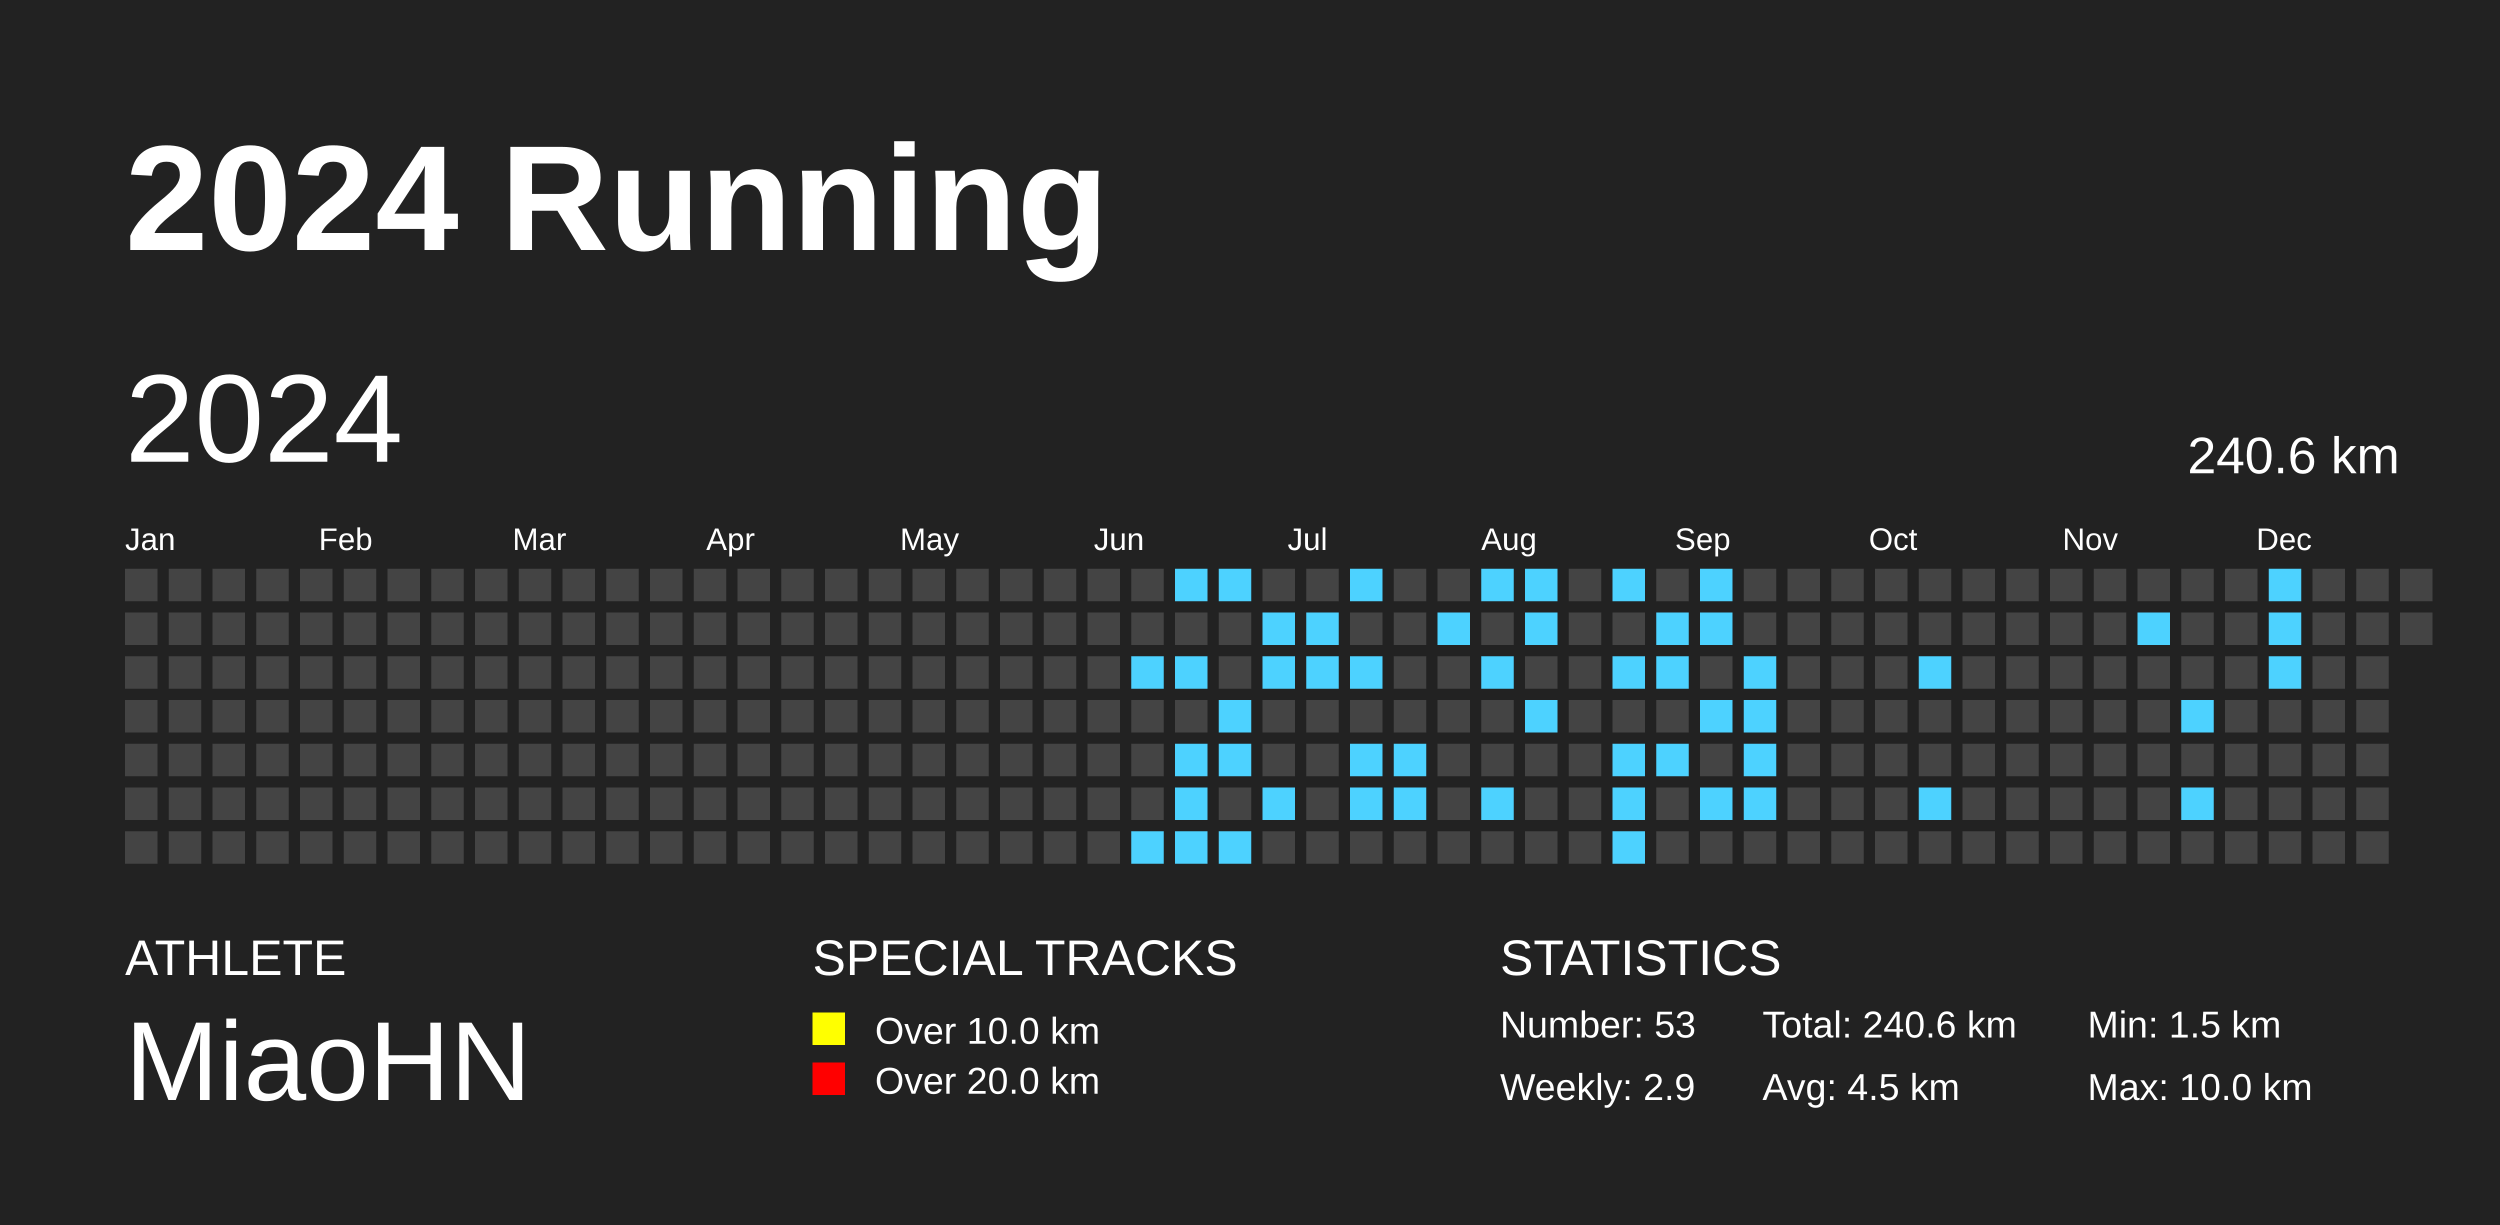
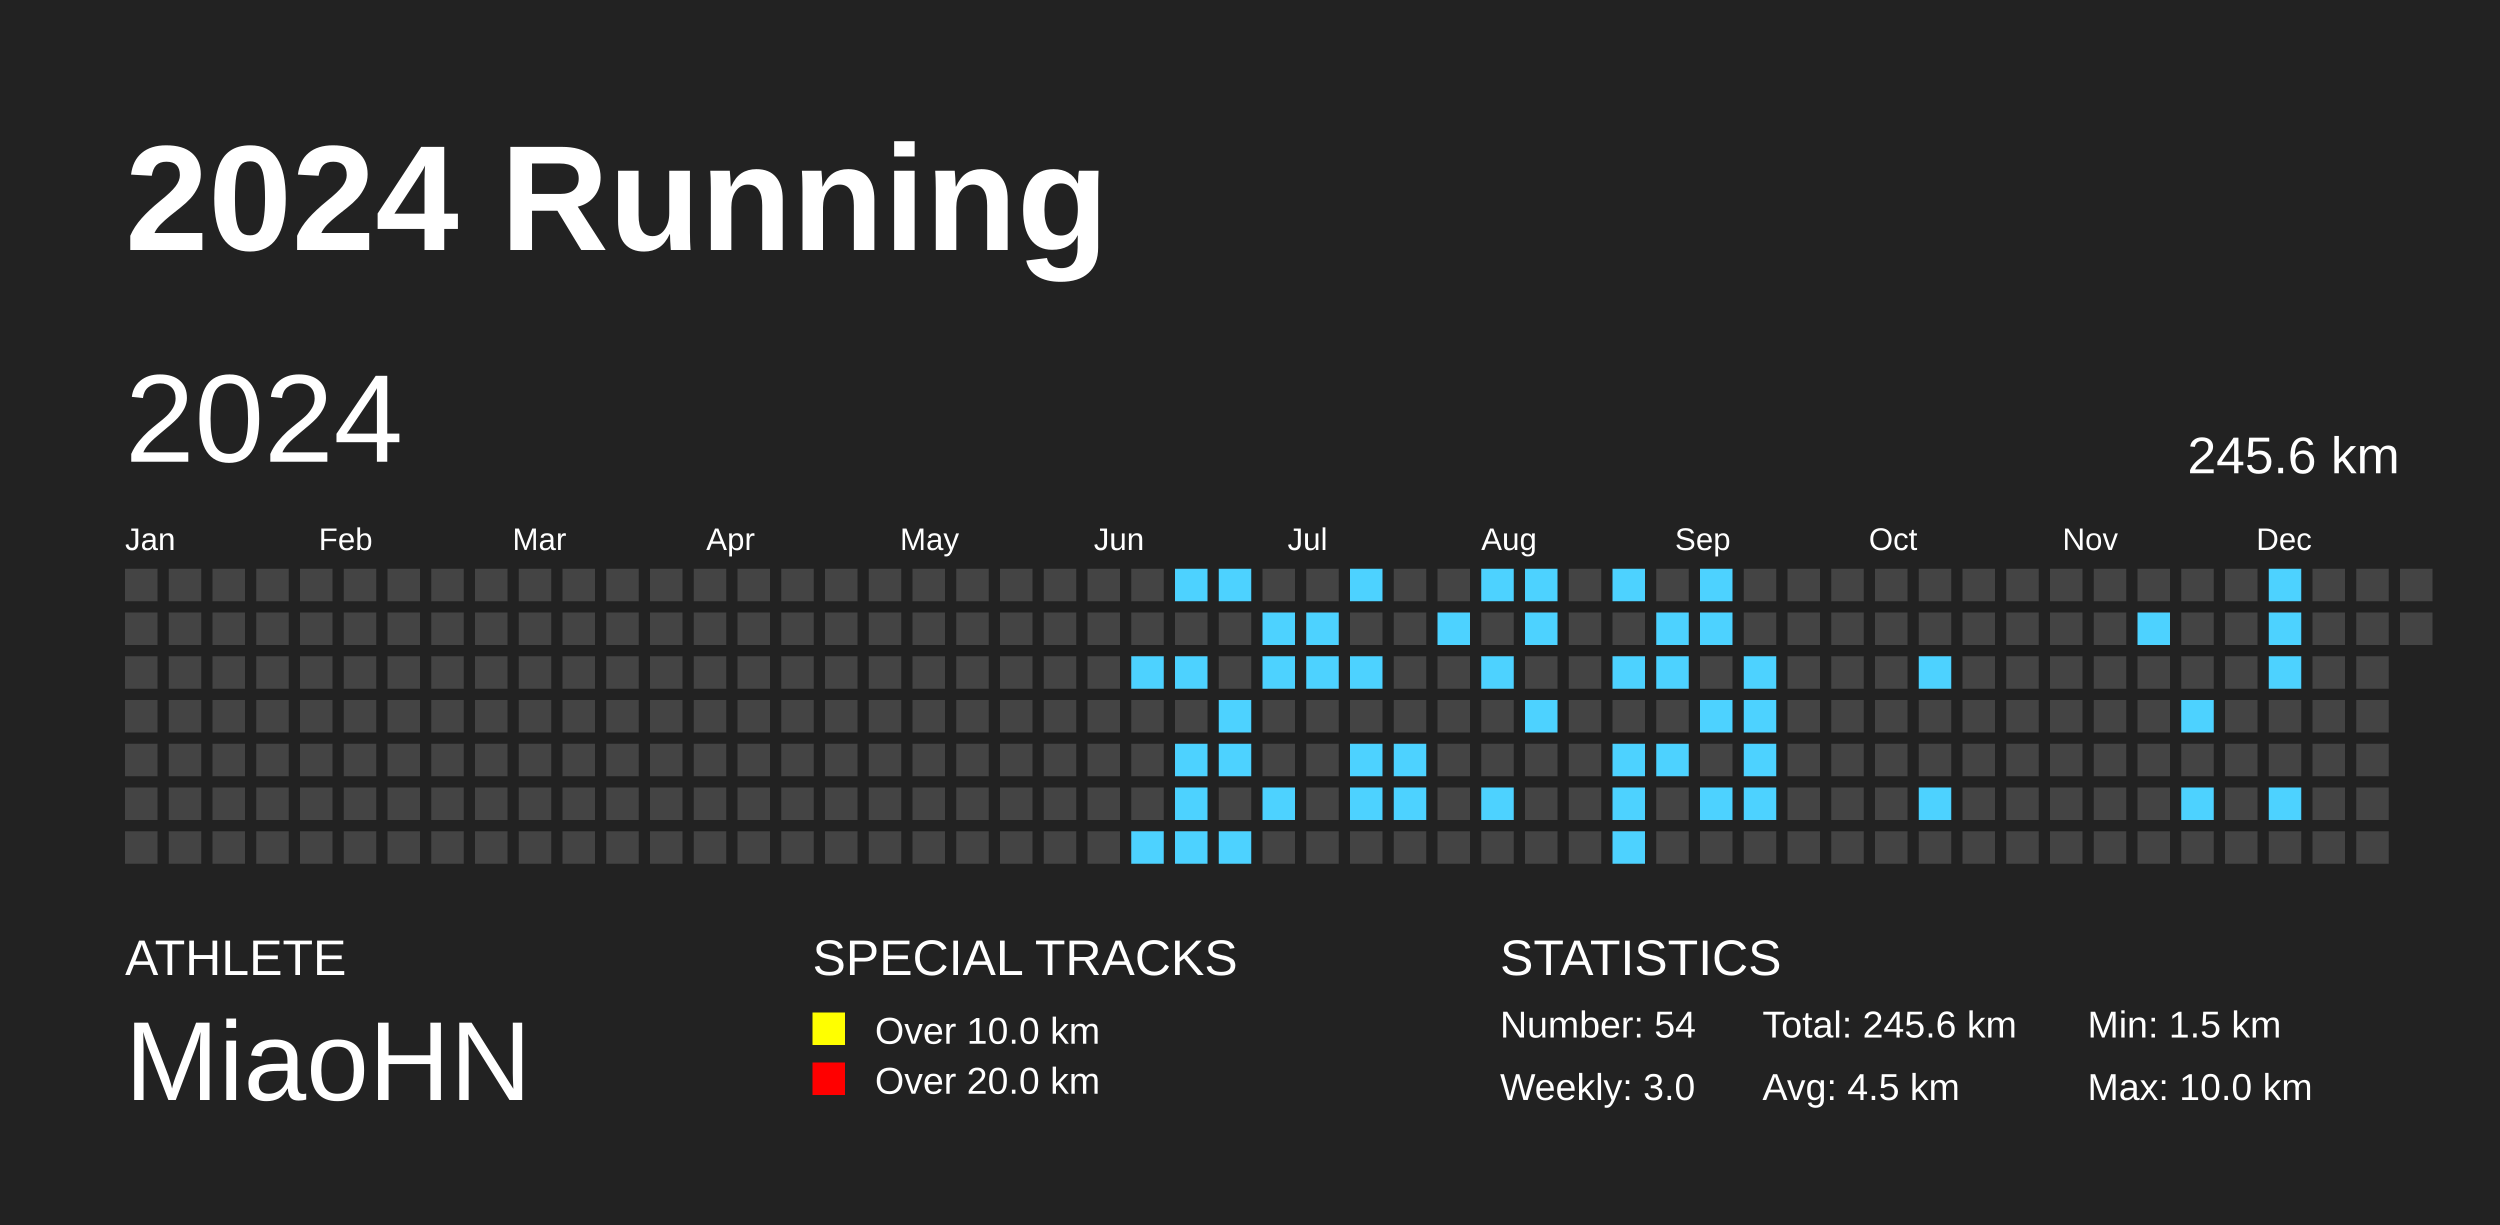
<svg xmlns="http://www.w3.org/2000/svg" baseProfile="full" height="98mm" version="1.1" viewBox="0,0,200,98" width="200mm">
  <defs />
  <rect fill="#222222" height="98" width="200" x="0" y="0" />
  <text fill="#FFFFFF" style="font-size:12px; font-family:Arial; font-weight:bold;" x="10" y="20">2024 Running</text>
  <text fill="#FFFFFF" style="font-size:4px; font-family:Arial" x="10" y="78">ATHLETE</text>
  <text fill="#FFFFFF" style="font-size:9px; font-family:Arial" x="10" y="88">MiaoHN</text>
  <text fill="#FFFFFF" style="font-size:4px; font-family:Arial" x="65" y="78">SPECIAL TRACKS</text>
  <rect fill="yellow" height="2.6" width="2.6" x="65" y="81" />
  <text fill="#FFFFFF" style="font-size:3px; font-family:Arial" x="70" y="83.5">Over 10.0 km</text>
  <rect fill="red" height="2.6" width="2.6" x="65" y="85" />
  <text fill="#FFFFFF" style="font-size:3px; font-family:Arial" x="70" y="87.5">Over 20.0 km</text>
  <text fill="#FFFFFF" style="font-size:4px; font-family:Arial" x="120" y="78">STATISTICS</text>
-   <text fill="#FFFFFF" style="font-size:3px; font-family:Arial" x="120" y="83">Number: 53</text>
-   <text fill="#FFFFFF" style="font-size:3px; font-family:Arial" x="120" y="88">Weekly: 2.9</text>
-   <text fill="#FFFFFF" style="font-size:3px; font-family:Arial" x="141" y="83">Total: 240.6 km</text>
+   <text fill="#FFFFFF" style="font-size:3px; font-family:Arial" x="120" y="83">Number: 54</text>
+   <text fill="#FFFFFF" style="font-size:3px; font-family:Arial" x="120" y="88">Weekly: 3.0</text>
+   <text fill="#FFFFFF" style="font-size:3px; font-family:Arial" x="141" y="83">Total: 245.6 km</text>
  <text fill="#FFFFFF" style="font-size:3px; font-family:Arial" x="141" y="88">Avg: 4.5 km</text>
  <text fill="#FFFFFF" style="font-size:3px; font-family:Arial" x="167" y="83">Min: 1.5 km</text>
  <text fill="#FFFFFF" style="font-size:3px; font-family:Arial" x="167" y="88">Max: 10.0 km</text>
  <text dominant-baseline="hanging" fill="#FFFFFF" style="font-size:10.0px; font-family:Arial;" x="10" y="30">2024</text>
-   <text dominant-baseline="hanging" fill="#FFFFFF" style="font-size:4.125px; font-family:Arial;" x="175" y="35">240.6 km</text>
+   <text dominant-baseline="hanging" fill="#FFFFFF" style="font-size:4.125px; font-family:Arial;" x="175" y="35">245.6 km</text>
  <text fill="#FFFFFF" style="font-size:2.5px; font-family:Arial" x="10.0" y="44">Jan</text>
  <text fill="#FFFFFF" style="font-size:2.5px; font-family:Arial" x="25.5" y="44">Feb</text>
  <text fill="#FFFFFF" style="font-size:2.5px; font-family:Arial" x="41.0" y="44">Mar</text>
  <text fill="#FFFFFF" style="font-size:2.5px; font-family:Arial" x="56.5" y="44">Apr</text>
  <text fill="#FFFFFF" style="font-size:2.5px; font-family:Arial" x="72.0" y="44">May</text>
  <text fill="#FFFFFF" style="font-size:2.5px; font-family:Arial" x="87.5" y="44">Jun</text>
  <text fill="#FFFFFF" style="font-size:2.5px; font-family:Arial" x="103.0" y="44">Jul</text>
  <text fill="#FFFFFF" style="font-size:2.5px; font-family:Arial" x="118.5" y="44">Aug</text>
  <text fill="#FFFFFF" style="font-size:2.5px; font-family:Arial" x="134.0" y="44">Sep</text>
  <text fill="#FFFFFF" style="font-size:2.5px; font-family:Arial" x="149.5" y="44">Oct</text>
  <text fill="#FFFFFF" style="font-size:2.5px; font-family:Arial" x="165.0" y="44">Nov</text>
  <text fill="#FFFFFF" style="font-size:2.5px; font-family:Arial" x="180.5" y="44">Dec</text>
  <rect fill="#444444" height="2.6" width="2.6" x="10.0" y="45.5" />
  <rect fill="#444444" height="2.6" width="2.6" x="10.0" y="49.0" />
  <rect fill="#444444" height="2.6" width="2.6" x="10.0" y="52.5" />
  <rect fill="#444444" height="2.6" width="2.6" x="10.0" y="56.0" />
  <rect fill="#444444" height="2.6" width="2.6" x="10.0" y="59.5" />
  <rect fill="#444444" height="2.6" width="2.6" x="10.0" y="63.0" />
  <rect fill="#444444" height="2.6" width="2.6" x="10.0" y="66.5" />
  <rect fill="#444444" height="2.6" width="2.6" x="13.5" y="45.5" />
  <rect fill="#444444" height="2.6" width="2.6" x="13.5" y="49.0" />
  <rect fill="#444444" height="2.6" width="2.6" x="13.5" y="52.5" />
  <rect fill="#444444" height="2.6" width="2.6" x="13.5" y="56.0" />
  <rect fill="#444444" height="2.6" width="2.6" x="13.5" y="59.5" />
  <rect fill="#444444" height="2.6" width="2.6" x="13.5" y="63.0" />
  <rect fill="#444444" height="2.6" width="2.6" x="13.5" y="66.5" />
  <rect fill="#444444" height="2.6" width="2.6" x="17.0" y="45.5" />
  <rect fill="#444444" height="2.6" width="2.6" x="17.0" y="49.0" />
  <rect fill="#444444" height="2.6" width="2.6" x="17.0" y="52.5" />
  <rect fill="#444444" height="2.6" width="2.6" x="17.0" y="56.0" />
  <rect fill="#444444" height="2.6" width="2.6" x="17.0" y="59.5" />
  <rect fill="#444444" height="2.6" width="2.6" x="17.0" y="63.0" />
  <rect fill="#444444" height="2.6" width="2.6" x="17.0" y="66.5" />
  <rect fill="#444444" height="2.6" width="2.6" x="20.5" y="45.5" />
  <rect fill="#444444" height="2.6" width="2.6" x="20.5" y="49.0" />
  <rect fill="#444444" height="2.6" width="2.6" x="20.5" y="52.5" />
  <rect fill="#444444" height="2.6" width="2.6" x="20.5" y="56.0" />
  <rect fill="#444444" height="2.6" width="2.6" x="20.5" y="59.5" />
  <rect fill="#444444" height="2.6" width="2.6" x="20.5" y="63.0" />
  <rect fill="#444444" height="2.6" width="2.6" x="20.5" y="66.5" />
  <rect fill="#444444" height="2.6" width="2.6" x="24.0" y="45.5" />
  <rect fill="#444444" height="2.6" width="2.6" x="24.0" y="49.0" />
  <rect fill="#444444" height="2.6" width="2.6" x="24.0" y="52.5" />
  <rect fill="#444444" height="2.6" width="2.6" x="24.0" y="56.0" />
  <rect fill="#444444" height="2.6" width="2.6" x="24.0" y="59.5" />
  <rect fill="#444444" height="2.6" width="2.6" x="24.0" y="63.0" />
  <rect fill="#444444" height="2.6" width="2.6" x="24.0" y="66.5" />
  <rect fill="#444444" height="2.6" width="2.6" x="27.5" y="45.5" />
  <rect fill="#444444" height="2.6" width="2.6" x="27.5" y="49.0" />
  <rect fill="#444444" height="2.6" width="2.6" x="27.5" y="52.5" />
  <rect fill="#444444" height="2.6" width="2.6" x="27.5" y="56.0" />
  <rect fill="#444444" height="2.6" width="2.6" x="27.5" y="59.5" />
  <rect fill="#444444" height="2.6" width="2.6" x="27.5" y="63.0" />
  <rect fill="#444444" height="2.6" width="2.6" x="27.5" y="66.5" />
  <rect fill="#444444" height="2.6" width="2.6" x="31.0" y="45.5" />
  <rect fill="#444444" height="2.6" width="2.6" x="31.0" y="49.0" />
  <rect fill="#444444" height="2.6" width="2.6" x="31.0" y="52.5" />
  <rect fill="#444444" height="2.6" width="2.6" x="31.0" y="56.0" />
  <rect fill="#444444" height="2.6" width="2.6" x="31.0" y="59.5" />
  <rect fill="#444444" height="2.6" width="2.6" x="31.0" y="63.0" />
  <rect fill="#444444" height="2.6" width="2.6" x="31.0" y="66.5" />
  <rect fill="#444444" height="2.6" width="2.6" x="34.5" y="45.5" />
  <rect fill="#444444" height="2.6" width="2.6" x="34.5" y="49.0" />
  <rect fill="#444444" height="2.6" width="2.6" x="34.5" y="52.5" />
  <rect fill="#444444" height="2.6" width="2.6" x="34.5" y="56.0" />
  <rect fill="#444444" height="2.6" width="2.6" x="34.5" y="59.5" />
  <rect fill="#444444" height="2.6" width="2.6" x="34.5" y="63.0" />
  <rect fill="#444444" height="2.6" width="2.6" x="34.5" y="66.5" />
  <rect fill="#444444" height="2.6" width="2.6" x="38.0" y="45.5" />
  <rect fill="#444444" height="2.6" width="2.6" x="38.0" y="49.0" />
  <rect fill="#444444" height="2.6" width="2.6" x="38.0" y="52.5" />
  <rect fill="#444444" height="2.6" width="2.6" x="38.0" y="56.0" />
  <rect fill="#444444" height="2.6" width="2.6" x="38.0" y="59.5" />
  <rect fill="#444444" height="2.6" width="2.6" x="38.0" y="63.0" />
  <rect fill="#444444" height="2.6" width="2.6" x="38.0" y="66.5" />
  <rect fill="#444444" height="2.6" width="2.6" x="41.5" y="45.5" />
  <rect fill="#444444" height="2.6" width="2.6" x="41.5" y="49.0" />
  <rect fill="#444444" height="2.6" width="2.6" x="41.5" y="52.5" />
  <rect fill="#444444" height="2.6" width="2.6" x="41.5" y="56.0" />
  <rect fill="#444444" height="2.6" width="2.6" x="41.5" y="59.5" />
  <rect fill="#444444" height="2.6" width="2.6" x="41.5" y="63.0" />
  <rect fill="#444444" height="2.6" width="2.6" x="41.5" y="66.5" />
  <rect fill="#444444" height="2.6" width="2.6" x="45.0" y="45.5" />
  <rect fill="#444444" height="2.6" width="2.6" x="45.0" y="49.0" />
  <rect fill="#444444" height="2.6" width="2.6" x="45.0" y="52.5" />
  <rect fill="#444444" height="2.6" width="2.6" x="45.0" y="56.0" />
  <rect fill="#444444" height="2.6" width="2.6" x="45.0" y="59.5" />
  <rect fill="#444444" height="2.6" width="2.6" x="45.0" y="63.0" />
  <rect fill="#444444" height="2.6" width="2.6" x="45.0" y="66.5" />
  <rect fill="#444444" height="2.6" width="2.6" x="48.5" y="45.5" />
  <rect fill="#444444" height="2.6" width="2.6" x="48.5" y="49.0" />
  <rect fill="#444444" height="2.6" width="2.6" x="48.5" y="52.5" />
  <rect fill="#444444" height="2.6" width="2.6" x="48.5" y="56.0" />
  <rect fill="#444444" height="2.6" width="2.6" x="48.5" y="59.5" />
  <rect fill="#444444" height="2.6" width="2.6" x="48.5" y="63.0" />
  <rect fill="#444444" height="2.6" width="2.6" x="48.5" y="66.5" />
  <rect fill="#444444" height="2.6" width="2.6" x="52.0" y="45.5" />
  <rect fill="#444444" height="2.6" width="2.6" x="52.0" y="49.0" />
  <rect fill="#444444" height="2.6" width="2.6" x="52.0" y="52.5" />
  <rect fill="#444444" height="2.6" width="2.6" x="52.0" y="56.0" />
  <rect fill="#444444" height="2.6" width="2.6" x="52.0" y="59.5" />
  <rect fill="#444444" height="2.6" width="2.6" x="52.0" y="63.0" />
  <rect fill="#444444" height="2.6" width="2.6" x="52.0" y="66.5" />
  <rect fill="#444444" height="2.6" width="2.6" x="55.5" y="45.5" />
  <rect fill="#444444" height="2.6" width="2.6" x="55.5" y="49.0" />
  <rect fill="#444444" height="2.6" width="2.6" x="55.5" y="52.5" />
  <rect fill="#444444" height="2.6" width="2.6" x="55.5" y="56.0" />
  <rect fill="#444444" height="2.6" width="2.6" x="55.5" y="59.5" />
  <rect fill="#444444" height="2.6" width="2.6" x="55.5" y="63.0" />
  <rect fill="#444444" height="2.6" width="2.6" x="55.5" y="66.5" />
  <rect fill="#444444" height="2.6" width="2.6" x="59.0" y="45.5" />
  <rect fill="#444444" height="2.6" width="2.6" x="59.0" y="49.0" />
  <rect fill="#444444" height="2.6" width="2.6" x="59.0" y="52.5" />
  <rect fill="#444444" height="2.6" width="2.6" x="59.0" y="56.0" />
  <rect fill="#444444" height="2.6" width="2.6" x="59.0" y="59.5" />
  <rect fill="#444444" height="2.6" width="2.6" x="59.0" y="63.0" />
  <rect fill="#444444" height="2.6" width="2.6" x="59.0" y="66.5" />
  <rect fill="#444444" height="2.6" width="2.6" x="62.5" y="45.5" />
  <rect fill="#444444" height="2.6" width="2.6" x="62.5" y="49.0" />
  <rect fill="#444444" height="2.6" width="2.6" x="62.5" y="52.5" />
  <rect fill="#444444" height="2.6" width="2.6" x="62.5" y="56.0" />
  <rect fill="#444444" height="2.6" width="2.6" x="62.5" y="59.5" />
  <rect fill="#444444" height="2.6" width="2.6" x="62.5" y="63.0" />
  <rect fill="#444444" height="2.6" width="2.6" x="62.5" y="66.5" />
  <rect fill="#444444" height="2.6" width="2.6" x="66.0" y="45.5" />
  <rect fill="#444444" height="2.6" width="2.6" x="66.0" y="49.0" />
  <rect fill="#444444" height="2.6" width="2.6" x="66.0" y="52.5" />
  <rect fill="#444444" height="2.6" width="2.6" x="66.0" y="56.0" />
  <rect fill="#444444" height="2.6" width="2.6" x="66.0" y="59.5" />
  <rect fill="#444444" height="2.6" width="2.6" x="66.0" y="63.0" />
  <rect fill="#444444" height="2.6" width="2.6" x="66.0" y="66.5" />
  <rect fill="#444444" height="2.6" width="2.6" x="69.5" y="45.5" />
  <rect fill="#444444" height="2.6" width="2.6" x="69.5" y="49.0" />
  <rect fill="#444444" height="2.6" width="2.6" x="69.5" y="52.5" />
  <rect fill="#444444" height="2.6" width="2.6" x="69.5" y="56.0" />
  <rect fill="#444444" height="2.6" width="2.6" x="69.5" y="59.5" />
  <rect fill="#444444" height="2.6" width="2.6" x="69.5" y="63.0" />
  <rect fill="#444444" height="2.6" width="2.6" x="69.5" y="66.5" />
  <rect fill="#444444" height="2.6" width="2.6" x="73.0" y="45.5" />
  <rect fill="#444444" height="2.6" width="2.6" x="73.0" y="49.0" />
  <rect fill="#444444" height="2.6" width="2.6" x="73.0" y="52.5" />
  <rect fill="#444444" height="2.6" width="2.6" x="73.0" y="56.0" />
  <rect fill="#444444" height="2.6" width="2.6" x="73.0" y="59.5" />
  <rect fill="#444444" height="2.6" width="2.6" x="73.0" y="63.0" />
  <rect fill="#444444" height="2.6" width="2.6" x="73.0" y="66.5" />
  <rect fill="#444444" height="2.6" width="2.6" x="76.5" y="45.5" />
  <rect fill="#444444" height="2.6" width="2.6" x="76.5" y="49.0" />
  <rect fill="#444444" height="2.6" width="2.6" x="76.5" y="52.5" />
  <rect fill="#444444" height="2.6" width="2.6" x="76.5" y="56.0" />
  <rect fill="#444444" height="2.6" width="2.6" x="76.5" y="59.5" />
  <rect fill="#444444" height="2.6" width="2.6" x="76.5" y="63.0" />
  <rect fill="#444444" height="2.6" width="2.6" x="76.5" y="66.5" />
  <rect fill="#444444" height="2.6" width="2.6" x="80.0" y="45.5" />
  <rect fill="#444444" height="2.6" width="2.6" x="80.0" y="49.0" />
  <rect fill="#444444" height="2.6" width="2.6" x="80.0" y="52.5" />
  <rect fill="#444444" height="2.6" width="2.6" x="80.0" y="56.0" />
  <rect fill="#444444" height="2.6" width="2.6" x="80.0" y="59.5" />
  <rect fill="#444444" height="2.6" width="2.6" x="80.0" y="63.0" />
  <rect fill="#444444" height="2.6" width="2.6" x="80.0" y="66.5" />
  <rect fill="#444444" height="2.6" width="2.6" x="83.5" y="45.5" />
  <rect fill="#444444" height="2.6" width="2.6" x="83.5" y="49.0" />
  <rect fill="#444444" height="2.6" width="2.6" x="83.5" y="52.5" />
  <rect fill="#444444" height="2.6" width="2.6" x="83.5" y="56.0" />
  <rect fill="#444444" height="2.6" width="2.6" x="83.5" y="59.5" />
  <rect fill="#444444" height="2.6" width="2.6" x="83.5" y="63.0" />
  <rect fill="#444444" height="2.6" width="2.6" x="83.5" y="66.5" />
  <rect fill="#444444" height="2.6" width="2.6" x="87.0" y="45.5" />
  <rect fill="#444444" height="2.6" width="2.6" x="87.0" y="49.0" />
  <rect fill="#444444" height="2.6" width="2.6" x="87.0" y="52.5" />
  <rect fill="#444444" height="2.6" width="2.6" x="87.0" y="56.0" />
  <rect fill="#444444" height="2.6" width="2.6" x="87.0" y="59.5" />
  <rect fill="#444444" height="2.6" width="2.6" x="87.0" y="63.0" />
  <rect fill="#444444" height="2.6" width="2.6" x="87.0" y="66.5" />
  <rect fill="#444444" height="2.6" width="2.6" x="90.5" y="45.5" />
  <rect fill="#444444" height="2.6" width="2.6" x="90.5" y="49.0" />
  <rect fill="#4dd2ff" height="2.6" width="2.6" x="90.5" y="52.5" />
  <rect fill="#444444" height="2.6" width="2.6" x="90.5" y="56.0" />
  <rect fill="#444444" height="2.6" width="2.6" x="90.5" y="59.5" />
  <rect fill="#444444" height="2.6" width="2.6" x="90.5" y="63.0" />
  <rect fill="#4dd2ff" height="2.6" width="2.6" x="90.5" y="66.5" />
  <rect fill="#4dd2ff" height="2.6" width="2.6" x="94.0" y="45.5" />
  <rect fill="#444444" height="2.6" width="2.6" x="94.0" y="49.0" />
  <rect fill="#4dd2ff" height="2.6" width="2.6" x="94.0" y="52.5" />
  <rect fill="#444444" height="2.6" width="2.6" x="94.0" y="56.0" />
  <rect fill="#4dd2ff" height="2.6" width="2.6" x="94.0" y="59.5" />
  <rect fill="#4dd2ff" height="2.6" width="2.6" x="94.0" y="63.0" />
  <rect fill="#4dd2ff" height="2.6" width="2.6" x="94.0" y="66.5" />
  <rect fill="#4dd2ff" height="2.6" width="2.6" x="97.5" y="45.5" />
  <rect fill="#444444" height="2.6" width="2.6" x="97.5" y="49.0" />
  <rect fill="#444444" height="2.6" width="2.6" x="97.5" y="52.5" />
  <rect fill="#4dd2ff" height="2.6" width="2.6" x="97.5" y="56.0" />
  <rect fill="#4dd2ff" height="2.6" width="2.6" x="97.5" y="59.5" />
  <rect fill="#444444" height="2.6" width="2.6" x="97.5" y="63.0" />
  <rect fill="#4dd2ff" height="2.6" width="2.6" x="97.5" y="66.5" />
  <rect fill="#444444" height="2.6" width="2.6" x="101.0" y="45.5" />
  <rect fill="#4dd2ff" height="2.6" width="2.6" x="101.0" y="49.0" />
  <rect fill="#4dd2ff" height="2.6" width="2.6" x="101.0" y="52.5" />
  <rect fill="#444444" height="2.6" width="2.6" x="101.0" y="56.0" />
  <rect fill="#444444" height="2.6" width="2.6" x="101.0" y="59.5" />
  <rect fill="#4dd2ff" height="2.6" width="2.6" x="101.0" y="63.0" />
  <rect fill="#444444" height="2.6" width="2.6" x="101.0" y="66.5" />
  <rect fill="#444444" height="2.6" width="2.6" x="104.5" y="45.5" />
  <rect fill="#4dd2ff" height="2.6" width="2.6" x="104.5" y="49.0" />
  <rect fill="#4dd2ff" height="2.6" width="2.6" x="104.5" y="52.5" />
  <rect fill="#444444" height="2.6" width="2.6" x="104.5" y="56.0" />
  <rect fill="#444444" height="2.6" width="2.6" x="104.5" y="59.5" />
  <rect fill="#444444" height="2.6" width="2.6" x="104.5" y="63.0" />
  <rect fill="#444444" height="2.6" width="2.6" x="104.5" y="66.5" />
  <rect fill="#4dd2ff" height="2.6" width="2.6" x="108.0" y="45.5" />
  <rect fill="#444444" height="2.6" width="2.6" x="108.0" y="49.0" />
  <rect fill="#4dd2ff" height="2.6" width="2.6" x="108.0" y="52.5" />
  <rect fill="#444444" height="2.6" width="2.6" x="108.0" y="56.0" />
  <rect fill="#4dd2ff" height="2.6" width="2.6" x="108.0" y="59.5" />
  <rect fill="#4dd2ff" height="2.6" width="2.6" x="108.0" y="63.0" />
  <rect fill="#444444" height="2.6" width="2.6" x="108.0" y="66.5" />
  <rect fill="#444444" height="2.6" width="2.6" x="111.5" y="45.5" />
  <rect fill="#444444" height="2.6" width="2.6" x="111.5" y="49.0" />
  <rect fill="#444444" height="2.6" width="2.6" x="111.5" y="52.5" />
  <rect fill="#444444" height="2.6" width="2.6" x="111.5" y="56.0" />
  <rect fill="#4dd2ff" height="2.6" width="2.6" x="111.5" y="59.5" />
  <rect fill="#4dd2ff" height="2.6" width="2.6" x="111.5" y="63.0" />
  <rect fill="#444444" height="2.6" width="2.6" x="111.5" y="66.5" />
  <rect fill="#444444" height="2.6" width="2.6" x="115.0" y="45.5" />
  <rect fill="#4dd2ff" height="2.6" width="2.6" x="115.0" y="49.0" />
  <rect fill="#444444" height="2.6" width="2.6" x="115.0" y="52.5" />
  <rect fill="#444444" height="2.6" width="2.6" x="115.0" y="56.0" />
  <rect fill="#444444" height="2.6" width="2.6" x="115.0" y="59.5" />
  <rect fill="#444444" height="2.6" width="2.6" x="115.0" y="63.0" />
  <rect fill="#444444" height="2.6" width="2.6" x="115.0" y="66.5" />
  <rect fill="#4dd2ff" height="2.6" width="2.6" x="118.5" y="45.5" />
  <rect fill="#444444" height="2.6" width="2.6" x="118.5" y="49.0" />
  <rect fill="#4dd2ff" height="2.6" width="2.6" x="118.5" y="52.5" />
  <rect fill="#444444" height="2.6" width="2.6" x="118.5" y="56.0" />
  <rect fill="#444444" height="2.6" width="2.6" x="118.5" y="59.5" />
  <rect fill="#4dd2ff" height="2.6" width="2.6" x="118.5" y="63.0" />
  <rect fill="#444444" height="2.6" width="2.6" x="118.5" y="66.5" />
  <rect fill="#4dd2ff" height="2.6" width="2.6" x="122.0" y="45.5" />
  <rect fill="#4dd2ff" height="2.6" width="2.6" x="122.0" y="49.0" />
  <rect fill="#444444" height="2.6" width="2.6" x="122.0" y="52.5" />
  <rect fill="#4dd2ff" height="2.6" width="2.6" x="122.0" y="56.0" />
  <rect fill="#444444" height="2.6" width="2.6" x="122.0" y="59.5" />
  <rect fill="#444444" height="2.6" width="2.6" x="122.0" y="63.0" />
  <rect fill="#444444" height="2.6" width="2.6" x="122.0" y="66.5" />
  <rect fill="#444444" height="2.6" width="2.6" x="125.5" y="45.5" />
  <rect fill="#444444" height="2.6" width="2.6" x="125.5" y="49.0" />
  <rect fill="#444444" height="2.6" width="2.6" x="125.5" y="52.5" />
  <rect fill="#444444" height="2.6" width="2.6" x="125.5" y="56.0" />
  <rect fill="#444444" height="2.6" width="2.6" x="125.5" y="59.5" />
  <rect fill="#444444" height="2.6" width="2.6" x="125.5" y="63.0" />
  <rect fill="#444444" height="2.6" width="2.6" x="125.5" y="66.5" />
  <rect fill="#4dd2ff" height="2.6" width="2.6" x="129.0" y="45.5" />
  <rect fill="#444444" height="2.6" width="2.6" x="129.0" y="49.0" />
  <rect fill="#4dd2ff" height="2.6" width="2.6" x="129.0" y="52.5" />
  <rect fill="#444444" height="2.6" width="2.6" x="129.0" y="56.0" />
  <rect fill="#4dd2ff" height="2.6" width="2.6" x="129.0" y="59.5" />
  <rect fill="#4dd2ff" height="2.6" width="2.6" x="129.0" y="63.0" />
  <rect fill="#4dd2ff" height="2.6" width="2.6" x="129.0" y="66.5" />
  <rect fill="#444444" height="2.6" width="2.6" x="132.5" y="45.5" />
  <rect fill="#4dd2ff" height="2.6" width="2.6" x="132.5" y="49.0" />
  <rect fill="#4dd2ff" height="2.6" width="2.6" x="132.5" y="52.5" />
  <rect fill="#444444" height="2.6" width="2.6" x="132.5" y="56.0" />
  <rect fill="#4dd2ff" height="2.6" width="2.6" x="132.5" y="59.5" />
  <rect fill="#444444" height="2.6" width="2.6" x="132.5" y="63.0" />
  <rect fill="#444444" height="2.6" width="2.6" x="132.5" y="66.5" />
  <rect fill="#4dd2ff" height="2.6" width="2.6" x="136.0" y="45.5" />
  <rect fill="#4dd2ff" height="2.6" width="2.6" x="136.0" y="49.0" />
  <rect fill="#444444" height="2.6" width="2.6" x="136.0" y="52.5" />
  <rect fill="#4dd2ff" height="2.6" width="2.6" x="136.0" y="56.0" />
  <rect fill="#444444" height="2.6" width="2.6" x="136.0" y="59.5" />
  <rect fill="#4dd2ff" height="2.6" width="2.6" x="136.0" y="63.0" />
  <rect fill="#444444" height="2.6" width="2.6" x="136.0" y="66.5" />
  <rect fill="#444444" height="2.6" width="2.6" x="139.5" y="45.5" />
  <rect fill="#444444" height="2.6" width="2.6" x="139.5" y="49.0" />
  <rect fill="#4dd2ff" height="2.6" width="2.6" x="139.5" y="52.5" />
  <rect fill="#4dd2ff" height="2.6" width="2.6" x="139.5" y="56.0" />
  <rect fill="#4dd2ff" height="2.6" width="2.6" x="139.5" y="59.5" />
  <rect fill="#4dd2ff" height="2.6" width="2.6" x="139.5" y="63.0" />
  <rect fill="#444444" height="2.6" width="2.6" x="139.5" y="66.5" />
  <rect fill="#444444" height="2.6" width="2.6" x="143.0" y="45.5" />
  <rect fill="#444444" height="2.6" width="2.6" x="143.0" y="49.0" />
  <rect fill="#444444" height="2.6" width="2.6" x="143.0" y="52.5" />
  <rect fill="#444444" height="2.6" width="2.6" x="143.0" y="56.0" />
  <rect fill="#444444" height="2.6" width="2.6" x="143.0" y="59.5" />
  <rect fill="#444444" height="2.6" width="2.6" x="143.0" y="63.0" />
  <rect fill="#444444" height="2.6" width="2.6" x="143.0" y="66.5" />
  <rect fill="#444444" height="2.6" width="2.6" x="146.5" y="45.5" />
  <rect fill="#444444" height="2.6" width="2.6" x="146.5" y="49.0" />
  <rect fill="#444444" height="2.6" width="2.6" x="146.5" y="52.5" />
  <rect fill="#444444" height="2.6" width="2.6" x="146.5" y="56.0" />
  <rect fill="#444444" height="2.6" width="2.6" x="146.5" y="59.5" />
  <rect fill="#444444" height="2.6" width="2.6" x="146.5" y="63.0" />
  <rect fill="#444444" height="2.6" width="2.6" x="146.5" y="66.5" />
  <rect fill="#444444" height="2.6" width="2.6" x="150.0" y="45.5" />
  <rect fill="#444444" height="2.6" width="2.6" x="150.0" y="49.0" />
  <rect fill="#444444" height="2.6" width="2.6" x="150.0" y="52.5" />
  <rect fill="#444444" height="2.6" width="2.6" x="150.0" y="56.0" />
  <rect fill="#444444" height="2.6" width="2.6" x="150.0" y="59.5" />
  <rect fill="#444444" height="2.6" width="2.6" x="150.0" y="63.0" />
  <rect fill="#444444" height="2.6" width="2.6" x="150.0" y="66.5" />
  <rect fill="#444444" height="2.6" width="2.6" x="153.5" y="45.5" />
  <rect fill="#444444" height="2.6" width="2.6" x="153.5" y="49.0" />
  <rect fill="#4dd2ff" height="2.6" width="2.6" x="153.5" y="52.5" />
  <rect fill="#444444" height="2.6" width="2.6" x="153.5" y="56.0" />
  <rect fill="#444444" height="2.6" width="2.6" x="153.5" y="59.5" />
  <rect fill="#4dd2ff" height="2.6" width="2.6" x="153.5" y="63.0" />
  <rect fill="#444444" height="2.6" width="2.6" x="153.5" y="66.5" />
  <rect fill="#444444" height="2.6" width="2.6" x="157.0" y="45.5" />
  <rect fill="#444444" height="2.6" width="2.6" x="157.0" y="49.0" />
  <rect fill="#444444" height="2.6" width="2.6" x="157.0" y="52.5" />
  <rect fill="#444444" height="2.6" width="2.6" x="157.0" y="56.0" />
  <rect fill="#444444" height="2.6" width="2.6" x="157.0" y="59.5" />
  <rect fill="#444444" height="2.6" width="2.6" x="157.0" y="63.0" />
  <rect fill="#444444" height="2.6" width="2.6" x="157.0" y="66.5" />
  <rect fill="#444444" height="2.6" width="2.6" x="160.5" y="45.5" />
  <rect fill="#444444" height="2.6" width="2.6" x="160.5" y="49.0" />
  <rect fill="#444444" height="2.6" width="2.6" x="160.5" y="52.5" />
  <rect fill="#444444" height="2.6" width="2.6" x="160.5" y="56.0" />
  <rect fill="#444444" height="2.6" width="2.6" x="160.5" y="59.5" />
  <rect fill="#444444" height="2.6" width="2.6" x="160.5" y="63.0" />
  <rect fill="#444444" height="2.6" width="2.6" x="160.5" y="66.5" />
  <rect fill="#444444" height="2.6" width="2.6" x="164.0" y="45.5" />
  <rect fill="#444444" height="2.6" width="2.6" x="164.0" y="49.0" />
  <rect fill="#444444" height="2.6" width="2.6" x="164.0" y="52.5" />
  <rect fill="#444444" height="2.6" width="2.6" x="164.0" y="56.0" />
  <rect fill="#444444" height="2.6" width="2.6" x="164.0" y="59.5" />
  <rect fill="#444444" height="2.6" width="2.6" x="164.0" y="63.0" />
  <rect fill="#444444" height="2.6" width="2.6" x="164.0" y="66.5" />
  <rect fill="#444444" height="2.6" width="2.6" x="167.5" y="45.5" />
  <rect fill="#444444" height="2.6" width="2.6" x="167.5" y="49.0" />
  <rect fill="#444444" height="2.6" width="2.6" x="167.5" y="52.5" />
  <rect fill="#444444" height="2.6" width="2.6" x="167.5" y="56.0" />
  <rect fill="#444444" height="2.6" width="2.6" x="167.5" y="59.5" />
  <rect fill="#444444" height="2.6" width="2.6" x="167.5" y="63.0" />
  <rect fill="#444444" height="2.6" width="2.6" x="167.5" y="66.5" />
  <rect fill="#444444" height="2.6" width="2.6" x="171.0" y="45.5" />
  <rect fill="#4dd2ff" height="2.6" width="2.6" x="171.0" y="49.0" />
  <rect fill="#444444" height="2.6" width="2.6" x="171.0" y="52.5" />
  <rect fill="#444444" height="2.6" width="2.6" x="171.0" y="56.0" />
  <rect fill="#444444" height="2.6" width="2.6" x="171.0" y="59.5" />
  <rect fill="#444444" height="2.6" width="2.6" x="171.0" y="63.0" />
  <rect fill="#444444" height="2.6" width="2.6" x="171.0" y="66.5" />
  <rect fill="#444444" height="2.6" width="2.6" x="174.5" y="45.5" />
  <rect fill="#444444" height="2.6" width="2.6" x="174.5" y="49.0" />
  <rect fill="#444444" height="2.6" width="2.6" x="174.5" y="52.5" />
  <rect fill="#4dd2ff" height="2.6" width="2.6" x="174.5" y="56.0" />
  <rect fill="#444444" height="2.6" width="2.6" x="174.5" y="59.5" />
  <rect fill="#4dd2ff" height="2.6" width="2.6" x="174.5" y="63.0" />
  <rect fill="#444444" height="2.6" width="2.6" x="174.5" y="66.5" />
  <rect fill="#444444" height="2.6" width="2.6" x="178.0" y="45.5" />
  <rect fill="#444444" height="2.6" width="2.6" x="178.0" y="49.0" />
  <rect fill="#444444" height="2.6" width="2.6" x="178.0" y="52.5" />
  <rect fill="#444444" height="2.6" width="2.6" x="178.0" y="56.0" />
  <rect fill="#444444" height="2.6" width="2.6" x="178.0" y="59.5" />
  <rect fill="#444444" height="2.6" width="2.6" x="178.0" y="63.0" />
  <rect fill="#444444" height="2.6" width="2.6" x="178.0" y="66.5" />
  <rect fill="#4dd2ff" height="2.6" width="2.6" x="181.5" y="45.5" />
  <rect fill="#4dd2ff" height="2.6" width="2.6" x="181.5" y="49.0" />
  <rect fill="#4dd2ff" height="2.6" width="2.6" x="181.5" y="52.5" />
  <rect fill="#444444" height="2.6" width="2.6" x="181.5" y="56.0" />
  <rect fill="#444444" height="2.6" width="2.6" x="181.5" y="59.5" />
-   <rect fill="#444444" height="2.6" width="2.6" x="181.5" y="63.0" />
+   <rect fill="#4dd2ff" height="2.6" width="2.6" x="181.5" y="63.0" />
  <rect fill="#444444" height="2.6" width="2.6" x="181.5" y="66.5" />
  <rect fill="#444444" height="2.6" width="2.6" x="185.0" y="45.5" />
  <rect fill="#444444" height="2.6" width="2.6" x="185.0" y="49.0" />
  <rect fill="#444444" height="2.6" width="2.6" x="185.0" y="52.5" />
  <rect fill="#444444" height="2.6" width="2.6" x="185.0" y="56.0" />
  <rect fill="#444444" height="2.6" width="2.6" x="185.0" y="59.5" />
  <rect fill="#444444" height="2.6" width="2.6" x="185.0" y="63.0" />
  <rect fill="#444444" height="2.6" width="2.6" x="185.0" y="66.5" />
  <rect fill="#444444" height="2.6" width="2.6" x="188.5" y="45.5" />
  <rect fill="#444444" height="2.6" width="2.6" x="188.5" y="49.0" />
  <rect fill="#444444" height="2.6" width="2.6" x="188.5" y="52.5" />
  <rect fill="#444444" height="2.6" width="2.6" x="188.5" y="56.0" />
  <rect fill="#444444" height="2.6" width="2.6" x="188.5" y="59.5" />
  <rect fill="#444444" height="2.6" width="2.6" x="188.5" y="63.0" />
  <rect fill="#444444" height="2.6" width="2.6" x="188.5" y="66.5" />
  <rect fill="#444444" height="2.6" width="2.6" x="192.0" y="45.5" />
  <rect fill="#444444" height="2.6" width="2.6" x="192.0" y="49.0" />
</svg>
